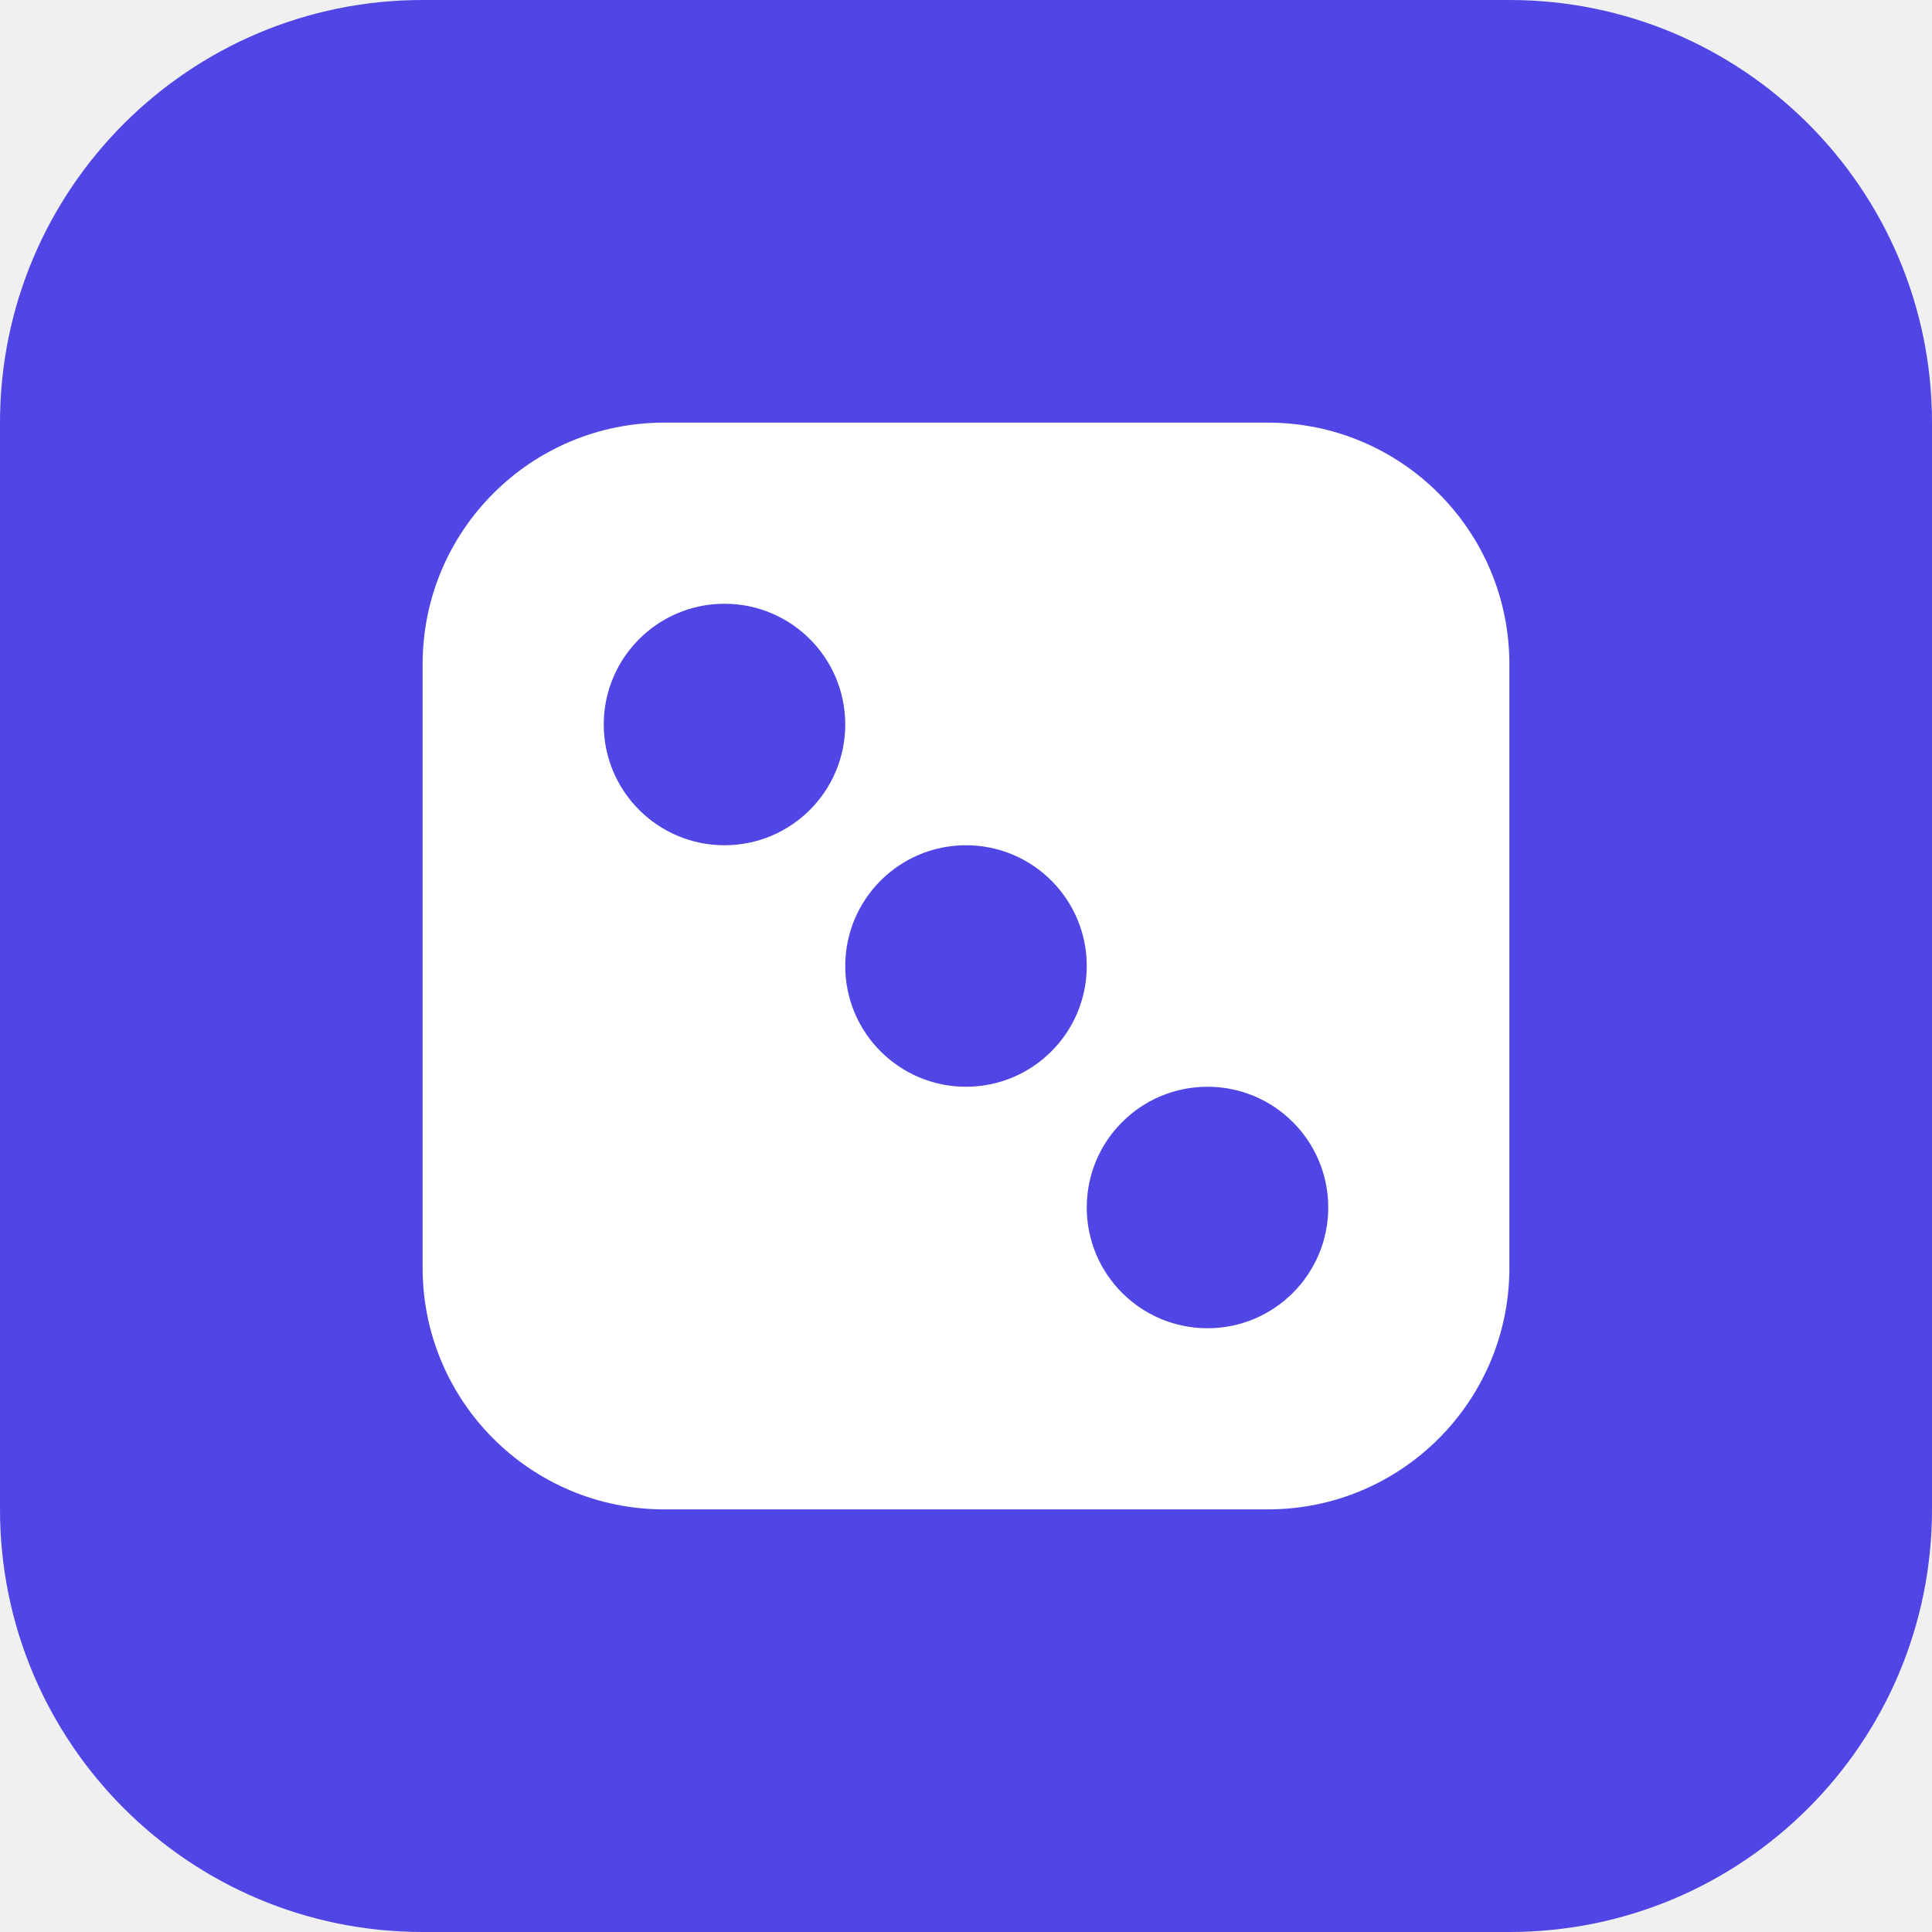
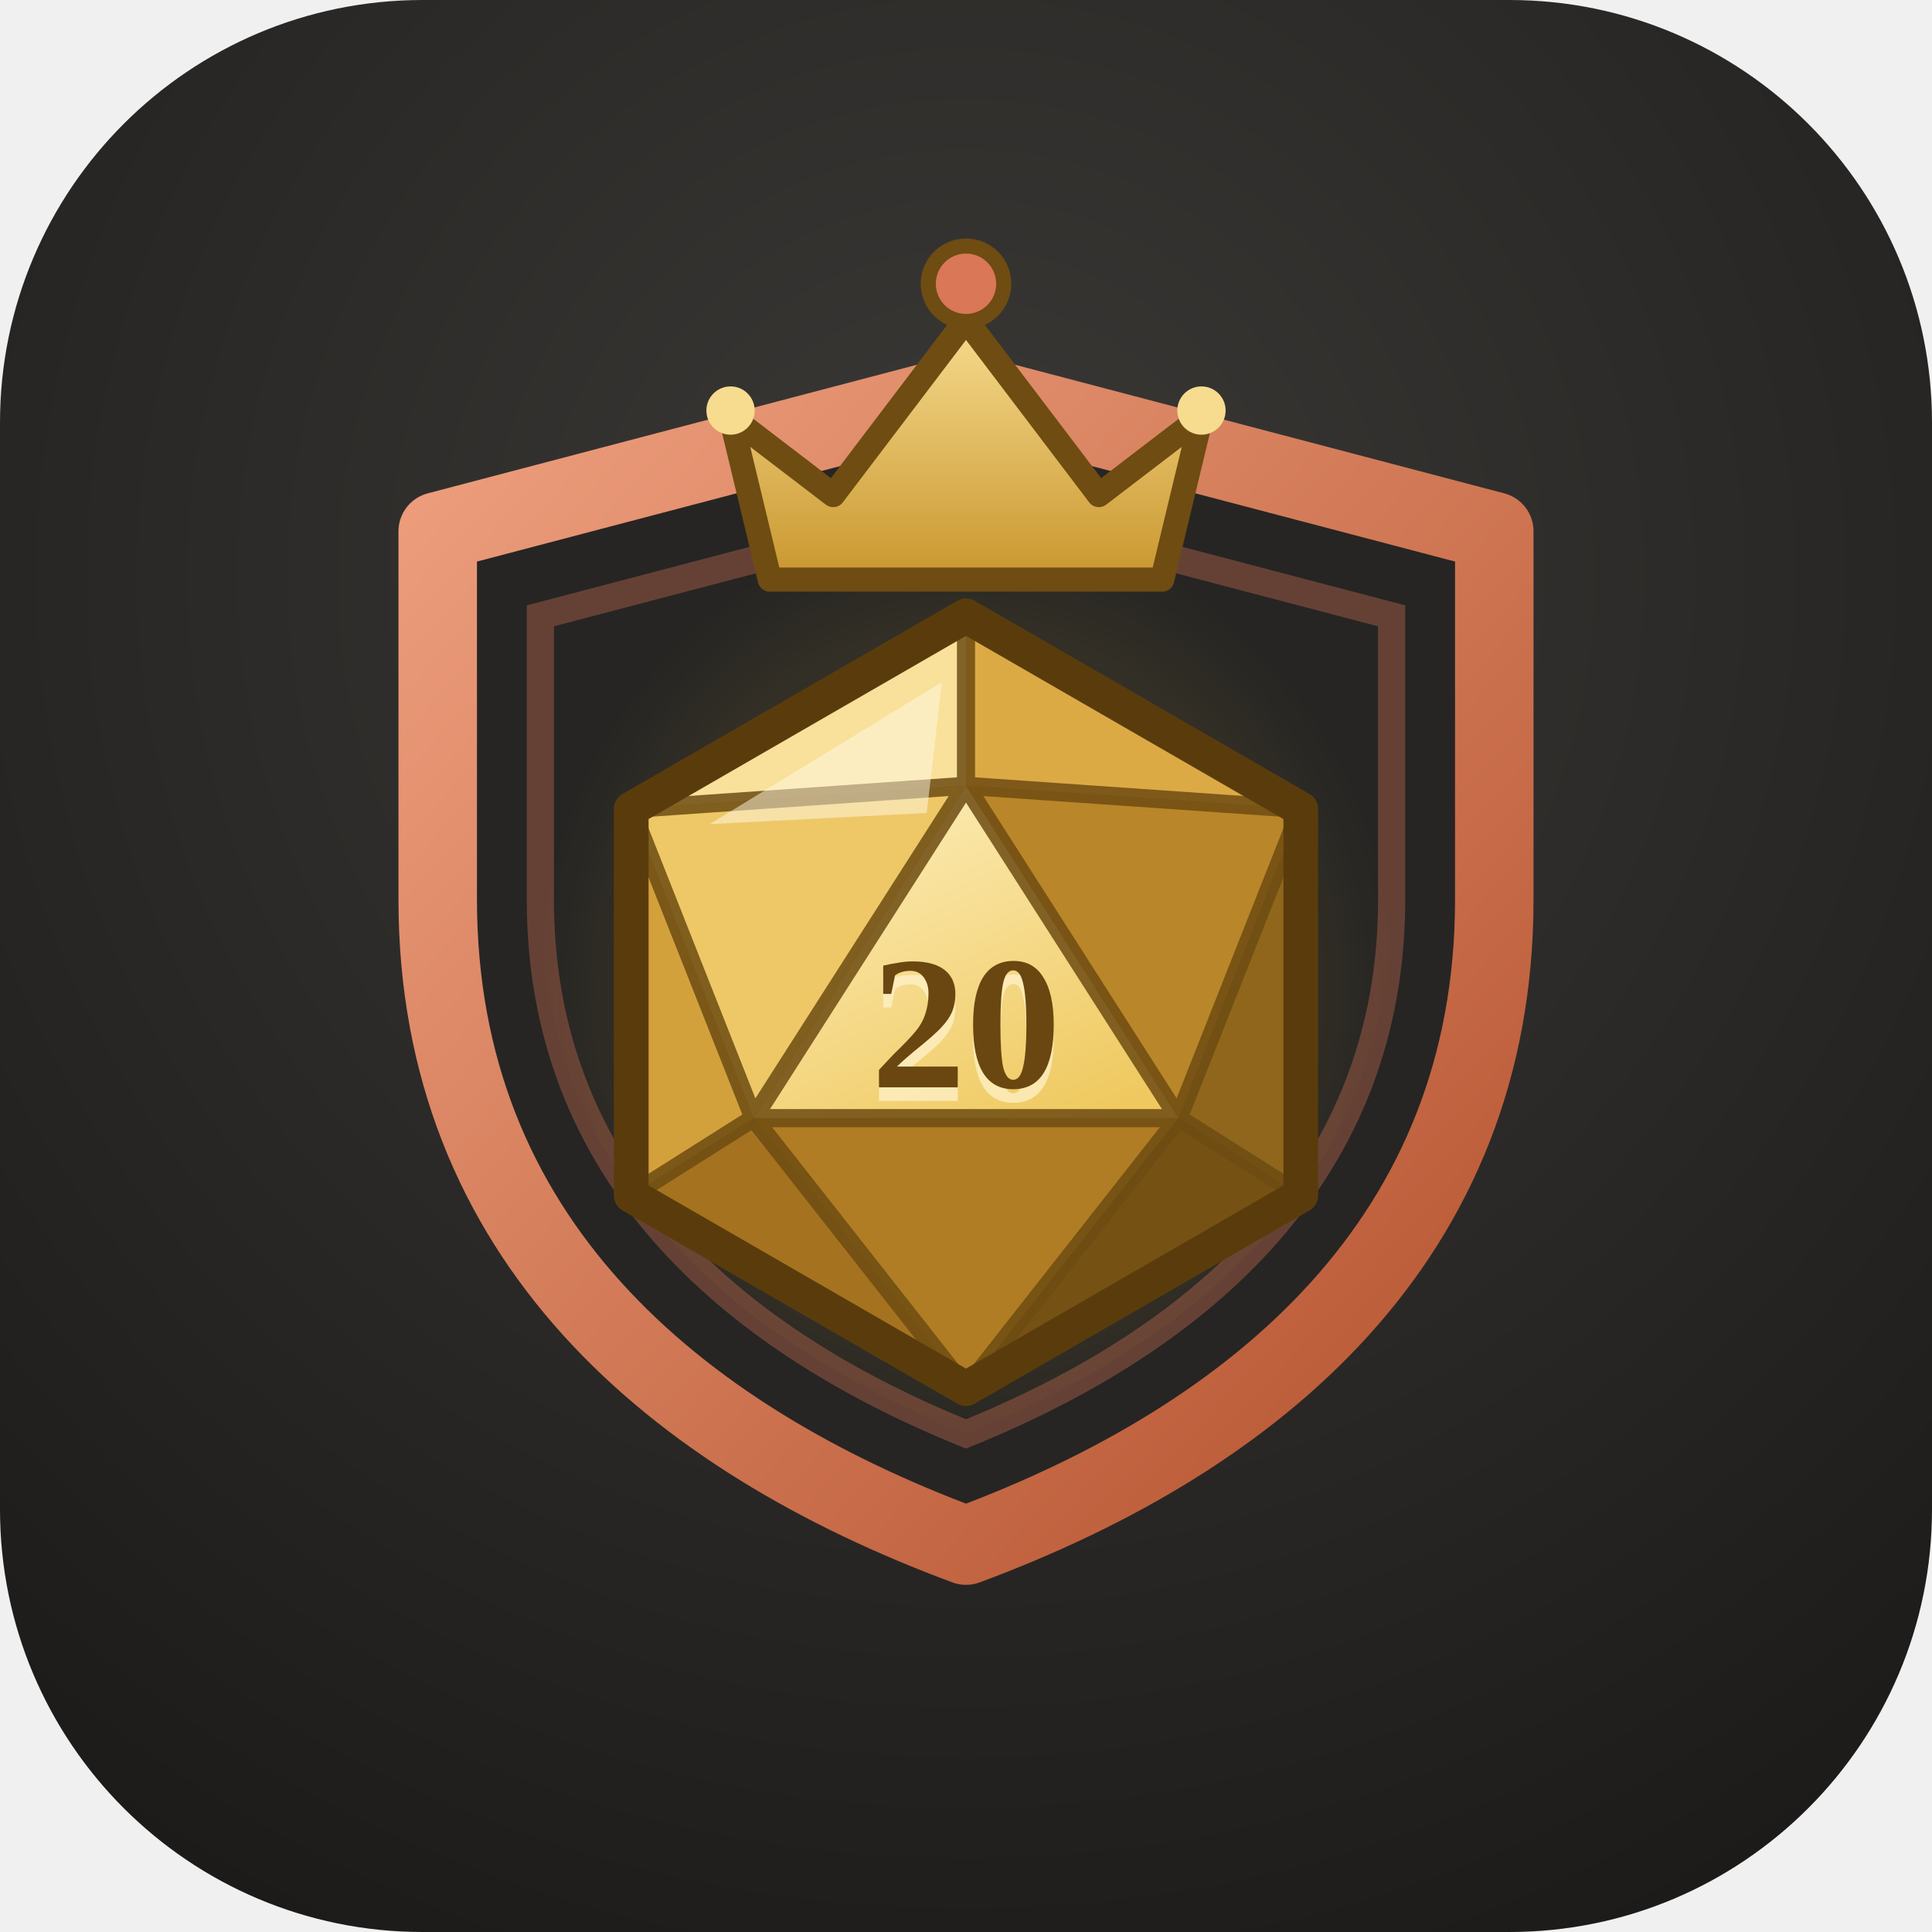
<svg xmlns="http://www.w3.org/2000/svg" viewBox="0 0 64 64">
-   <rect width="64" height="64" rx="14" fill="#4f46e5" />
-   <rect x="14" y="14" width="36" height="36" rx="8" fill="#fff" />
-   <circle cx="24" cy="24" r="4" fill="#4f46e5" />
-   <circle cx="40" cy="40" r="4" fill="#4f46e5" />
-   <circle cx="32" cy="32" r="4" fill="#4f46e5" />
+   <defs>
+     <linearGradient id="lg-face" x1=".2" y1="0" x2=".8" y2="1">
+       <stop offset="0" stop-color="#fdedb9" />
+       <stop offset="1" stop-color="#efc95f" />
+     </linearGradient>
+     <linearGradient id="lg-gold" x1="0" y1="0" x2="0" y2="1">
+       <stop offset="0" stop-color="#f7dc8f" />
+       <stop offset="1" stop-color="#c9962e" />
+     </linearGradient>
+     <linearGradient id="lg-copper" x1="0" y1="0" x2="1" y2="1">
+       <stop offset="0" stop-color="#ee9f7e" />
+       <stop offset="1" stop-color="#b5532f" />
+     </linearGradient>
+     <radialGradient id="lg-bg" cx=".5" cy=".3" r=".8">
+       <stop offset="0" stop-color="#3b3936" />
+       <stop offset="1" stop-color="#1b1a19" />
+     </radialGradient>
+     <radialGradient id="lg-glow" cx=".5" cy=".52" r=".5">
+       <stop offset="0" stop-color="#e6bb4f" stop-opacity=".28" />
+       <stop offset="1" stop-color="#e6bb4f" stop-opacity="0" />
+     </radialGradient>
+   </defs>
+   <rect width="64" height="64" rx="14" fill="url(#lg-bg)" />
+   <path d="M32 13 49.5 17.6v12.2c0 11.2-7.8 17.8-17.5 21.4-9.7-3.6-17.5-10.2-17.5-21.4V17.6z" fill="#262523" stroke="url(#lg-copper)" stroke-width="2.6" stroke-linejoin="round" />
+   <path d="M32 16.7 46.1 20.4v9.4c0 9-6.2 14.5-14.1 17.7-7.9-3.2-14.1-8.7-14.1-17.7v-9.4z" fill="url(#lg-glow)" stroke="#d97757" stroke-opacity=".35" stroke-width=".9" />
+   <g filter="none">
+     <path d="M32 20.4 L32 26.03 L20.91 26.8Z" fill="#f9e19b" />
+     <path d="M32 20.4 L32 26.03 L43.09 26.8Z" fill="#dcaa45" />
+     <path d="M20.91 26.8 L32 26.03 L24.96 37.04Z" fill="#eec867" />
+     <path d="M43.09 26.8 L32 26.03 L39.04 37.04Z" fill="#b98629" />
+     <path d="M20.91 26.8 L24.96 37.04 L20.91 39.6Z" fill="#d3a13c" />
+     <path d="M43.09 26.8 L39.04 37.04 L43.09 39.6Z" fill="#8f661b" />
+     <path d="M24.96 37.04 L39.04 37.04 L32 46.0Z" fill="#b07d24" />
+     <path d="M20.91 39.6 L24.96 37.04 L32 46.0Z" fill="#a5731f" />
+     <path d="M43.09 39.6 L39.04 37.04 L32 46.0Z" fill="#755214" />
+     <path d="M32 26.03 L39.04 37.04 L24.96 37.04Z" fill="url(#lg-face)" />
+     <path d="M32 20.4L32 26.03M20.91 26.8L32 26.03M43.09 26.8L32 26.03M20.91 26.8L24.96 37.04M43.09 26.8L39.04 37.04M20.91 39.6L24.96 37.04M43.09 39.6L39.04 37.04M32 46.0L24.96 37.04M32 46.0L39.04 37.04M32 26.03L39.04 37.04M39.04 37.04L24.96 37.04M24.96 37.04L32 26.03" stroke="#6e4c12" stroke-width=".6" stroke-linejoin="round" fill="none" stroke-opacity=".85" />
+     <path d="M32 20.4 L43.09 26.8 L43.09 39.6 L32 46.0 L20.91 39.6 L20.91 26.8Z" fill="none" stroke="#5a3c0c" stroke-width="1.15" stroke-linejoin="round" />
+     <path d="M31.2 22.6 L30.7 26.93 L23.51 27.3Z" fill="#fffbe8" fill-opacity=".5" />
+     <text x="32" y="36.47" text-anchor="middle" font-family="Cinzel, Georgia, 'Times New Roman', serif" font-weight="700" font-size="6.3" fill="#fff4cf" fill-opacity=".7">20</text>
+     <text x="32" y="36.02" text-anchor="middle" font-family="Cinzel, Georgia, 'Times New Roman', serif" font-weight="700" font-size="6.3" fill="#6a4710">20</text>
+   </g>
+   <path d="M24.2 13.8 27.6 16.4 32 10.6l4.4 5.8 3.4-2.6-1.3 5.4h-13z" fill="url(#lg-gold)" stroke="#6e4c12" stroke-width=".8" stroke-linejoin="round" />
+   <circle cx="32" cy="9.4" r="1.25" fill="#d97757" stroke="#6e4c12" stroke-width=".5" />
+   <circle cx="24.2" cy="13.6" r=".8" fill="#f7dc8f" />
+   <circle cx="39.8" cy="13.6" r=".8" fill="#f7dc8f" />
</svg>
